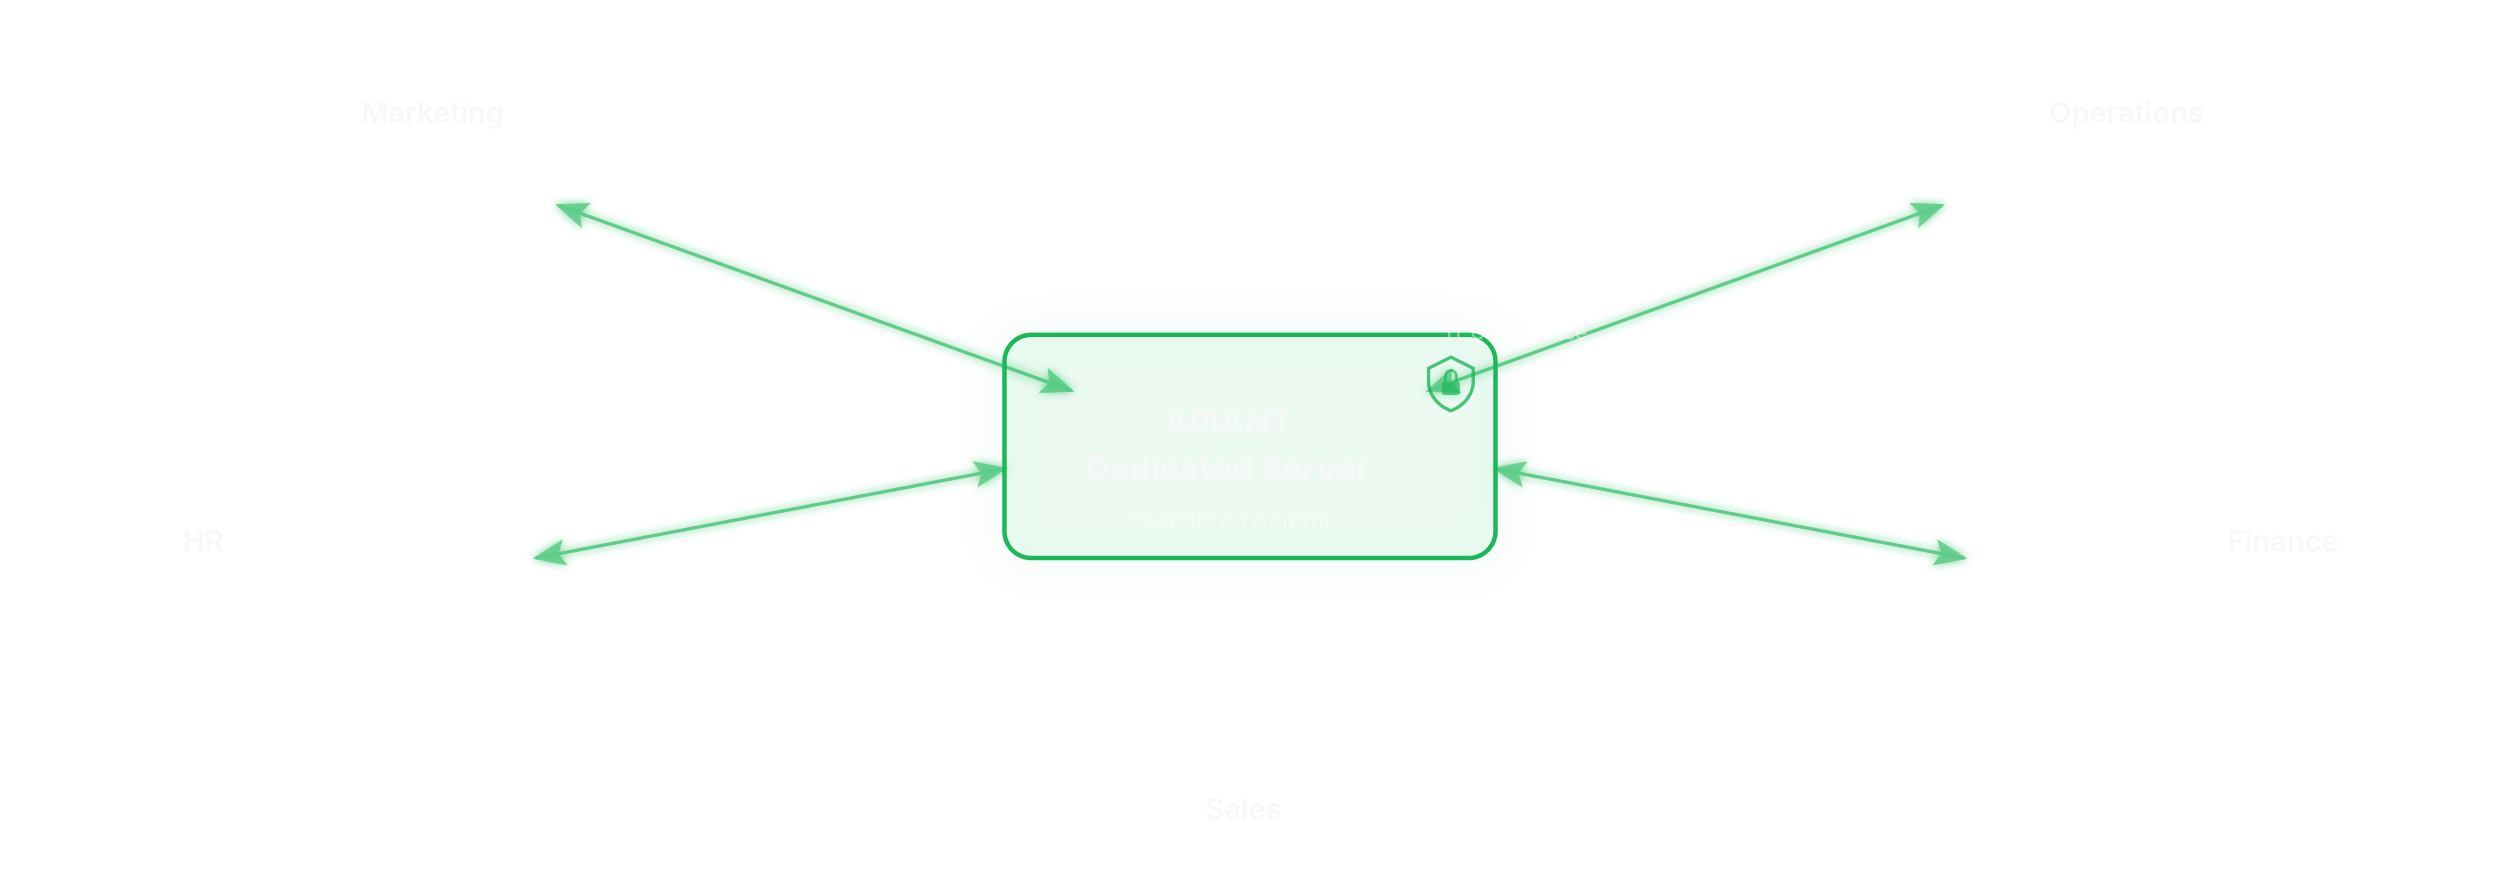
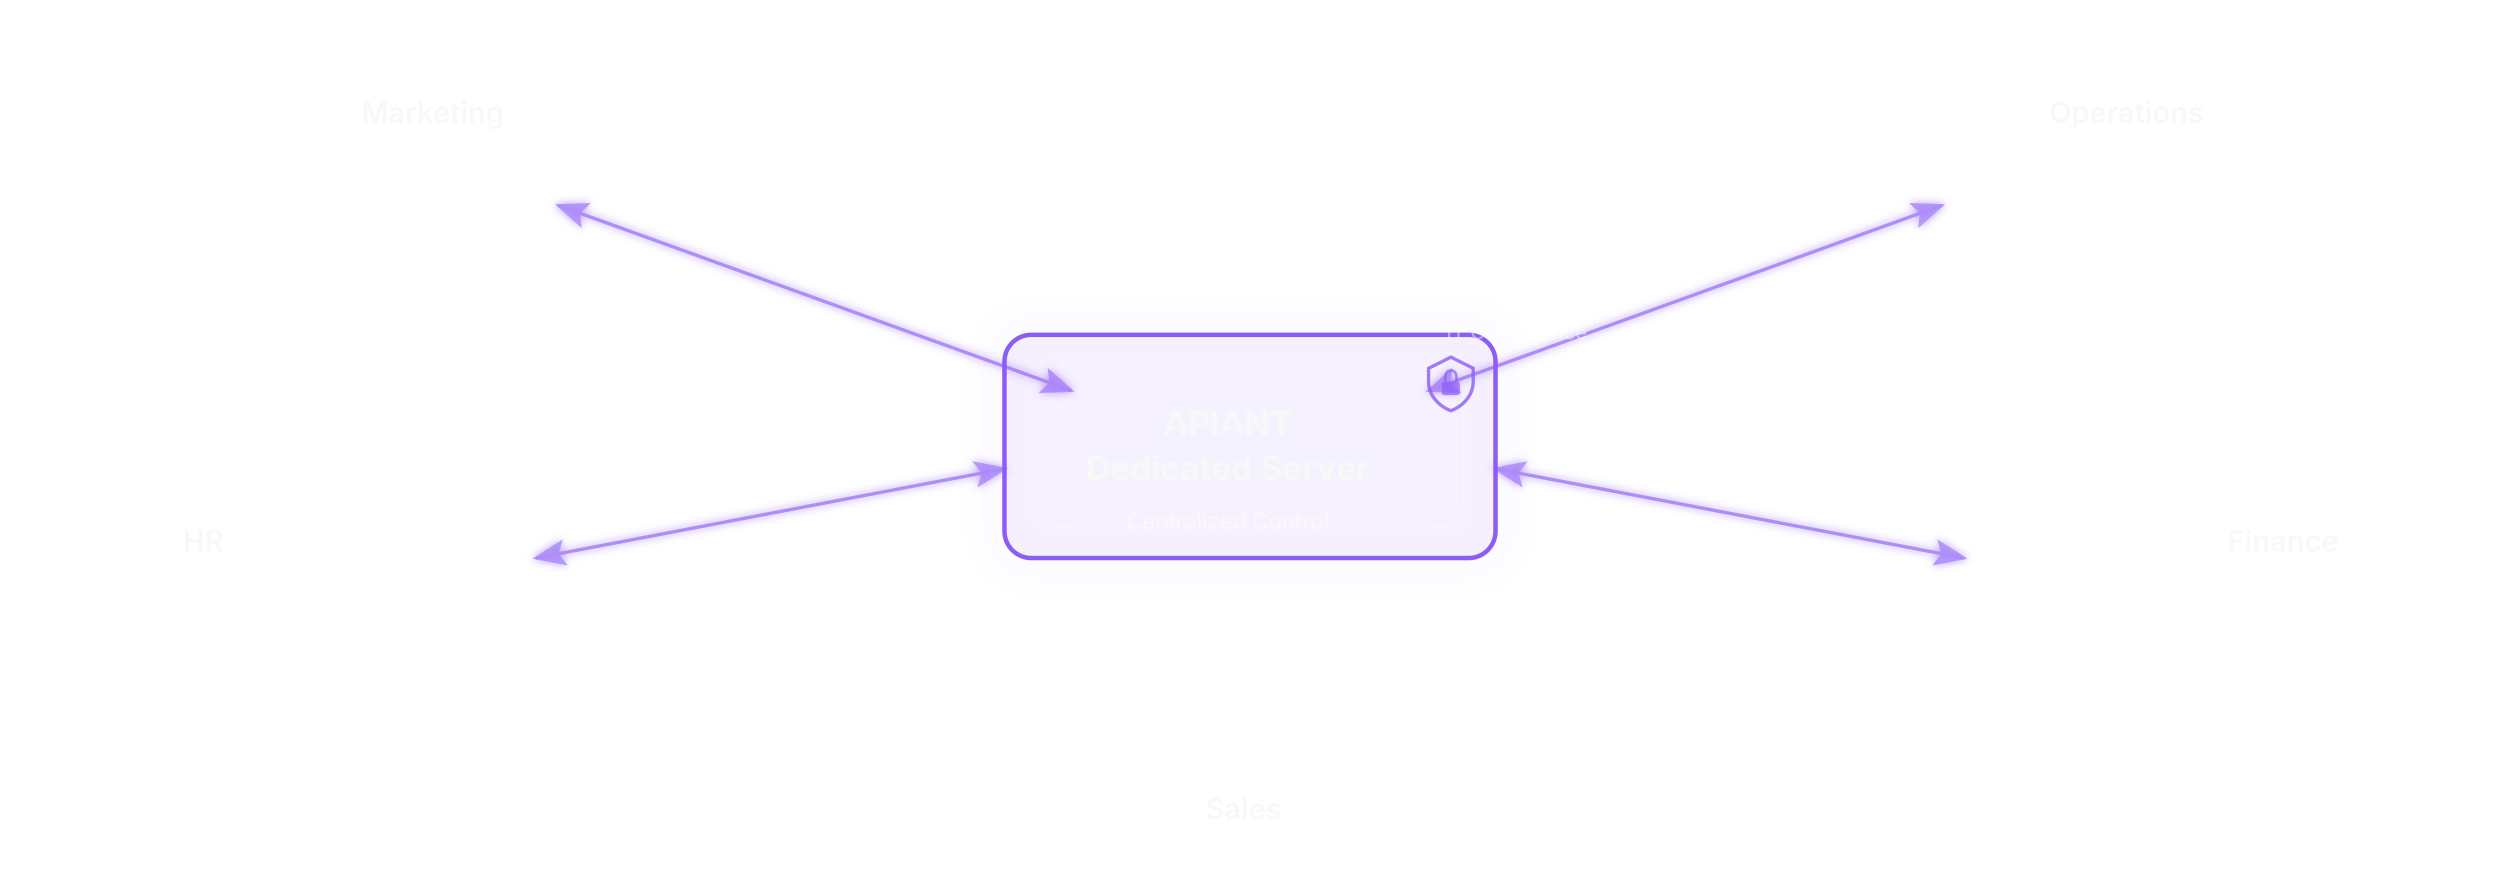
<svg xmlns="http://www.w3.org/2000/svg" viewBox="0 0 1120 400" font-family="'Inter', sans-serif">
  <defs>
    <filter id="greenGlow" x="-50%" y="-50%" width="200%" height="200%">
      <feGaussianBlur in="SourceAlpha" stdDeviation="8" result="blur" />
-       <feFlood flood-color="#1ab759" flood-opacity="0.25" result="color" />
+       <feFlood flood-color="#8b5cf6" flood-opacity="0.25" result="color" />
      <feComposite in="color" in2="blur" operator="in" result="glow" />
      <feMerge>
        <feMergeNode in="glow" />
        <feMergeNode in="SourceGraphic" />
      </feMerge>
    </filter>
    <filter id="lineGlow" x="-20%" y="-20%" width="140%" height="140%">
      <feGaussianBlur in="SourceGraphic" stdDeviation="2" result="blur" />
      <feMerge>
        <feMergeNode in="blur" />
        <feMergeNode in="SourceGraphic" />
      </feMerge>
    </filter>
    <marker id="arrowEnd" markerWidth="10" markerHeight="8" refX="9" refY="4" orient="auto">
-       <path d="M0,0 L10,4 L0,8 L2,4 Z" fill="#1ab759" opacity="0.85" />
+       <path d="M0,0 L10,4 L0,8 L2,4 Z" fill="#8b5cf6" opacity="0.85" />
    </marker>
    <marker id="arrowStart" markerWidth="10" markerHeight="8" refX="1" refY="4" orient="auto">
-       <path d="M10,0 L0,4 L10,8 L8,4 Z" fill="#1ab759" opacity="0.85" />
+       <path d="M10,0 L0,4 L10,8 L8,4 Z" fill="#8b5cf6" opacity="0.85" />
    </marker>
  </defs>
-   <line x1="480" y1="175" x2="250" y2="92" stroke="#1ab759" stroke-width="1.5" opacity="0.7" marker-start="url(#arrowStart)" marker-end="url(#arrowEnd)" filter="url(#lineGlow)" />
-   <line x1="640" y1="175" x2="870" y2="92" stroke="#1ab759" stroke-width="1.5" opacity="0.7" marker-start="url(#arrowStart)" marker-end="url(#arrowEnd)" filter="url(#lineGlow)" />
-   <line x1="450" y1="210" x2="240" y2="250" stroke="#1ab759" stroke-width="1.5" opacity="0.7" marker-start="url(#arrowStart)" marker-end="url(#arrowEnd)" filter="url(#lineGlow)" />
-   <line x1="670" y1="210" x2="880" y2="250" stroke="#1ab759" stroke-width="1.5" opacity="0.7" marker-start="url(#arrowStart)" marker-end="url(#arrowEnd)" filter="url(#lineGlow)" />
-   <line x1="560" y1="250" x2="560" y2="340" stroke="#1ab759" stroke-width="1.5" opacity="0.7" marker-start="url(#arrowStart)" marker-end="url(#arrowEnd)" filter="url(#lineGlow)" />
+   <line x1="480" y1="175" x2="250" y2="92" stroke="#8b5cf6" stroke-width="1.5" opacity="0.7" marker-start="url(#arrowStart)" marker-end="url(#arrowEnd)" filter="url(#lineGlow)" />
+   <line x1="640" y1="175" x2="870" y2="92" stroke="#8b5cf6" stroke-width="1.5" opacity="0.7" marker-start="url(#arrowStart)" marker-end="url(#arrowEnd)" filter="url(#lineGlow)" />
+   <line x1="450" y1="210" x2="240" y2="250" stroke="#8b5cf6" stroke-width="1.5" opacity="0.7" marker-start="url(#arrowStart)" marker-end="url(#arrowEnd)" filter="url(#lineGlow)" />
+   <line x1="670" y1="210" x2="880" y2="250" stroke="#8b5cf6" stroke-width="1.5" opacity="0.7" marker-start="url(#arrowStart)" marker-end="url(#arrowEnd)" filter="url(#lineGlow)" />
+   <line x1="560" y1="250" x2="560" y2="340" stroke="#8b5cf6" stroke-width="1.5" opacity="0.7" marker-start="url(#arrowStart)" marker-end="url(#arrowEnd)" filter="url(#lineGlow)" />
  <ellipse cx="560" cy="200" rx="155" ry="85" fill="none" stroke="rgba(255,255,255,0.12)" stroke-width="1" stroke-dasharray="6,4" />
  <g filter="url(#greenGlow)">
-     <rect x="450" y="150" width="220" height="100" rx="12" ry="12" fill="rgba(26,183,89,0.06)" stroke="#1ab759" stroke-width="2" />
+     <rect x="450" y="150" width="220" height="100" rx="12" ry="12" fill="rgba(139,92,246,0.06)" stroke="#8b5cf6" stroke-width="2" />
  </g>
  <g transform="translate(638, 158)">
-     <path d="M12,2 L22,7 L22,13 C22,19 17.5,24 12,26 C6.5,24 2,19 2,13 L2,7 Z" fill="none" stroke="#1ab759" stroke-width="1.5" opacity="0.8" />
-     <rect x="8" y="13" width="8" height="6" rx="1" fill="#1ab759" opacity="0.7" />
-     <path d="M9.5,13 L9.5,11 C9.5,9 10.5,8 12,8 C13.5,8 14.5,9 14.5,11 L14.5,13" fill="none" stroke="#1ab759" stroke-width="1.2" opacity="0.7" />
+     <path d="M12,2 L22,7 L22,13 C22,19 17.5,24 12,26 C6.5,24 2,19 2,13 L2,7 Z" fill="none" stroke="#8b5cf6" stroke-width="1.5" opacity="0.8" />
+     <rect x="8" y="13" width="8" height="6" rx="1" fill="#8b5cf6" opacity="0.7" />
+     <path d="M9.5,13 L9.5,11 C9.5,9 10.5,8 12,8 C13.5,8 14.5,9 14.5,11 L14.5,13" fill="none" stroke="#8b5cf6" stroke-width="1.2" opacity="0.7" />
  </g>
  <text x="648" y="152" fill="rgba(255,255,255,0.45)" font-size="9" font-weight="500" text-anchor="start">IT Governance</text>
  <text x="550" y="195" fill="#f7f8f8" font-size="15" font-weight="700" text-anchor="middle">APIANT</text>
  <text x="550" y="215" fill="#f7f8f8" font-size="15" font-weight="700" text-anchor="middle">Dedicated Server</text>
  <text x="550" y="237" fill="rgba(255,255,255,0.4)" font-size="10" text-anchor="middle">Centralized Control</text>
  <g>
    <rect x="110" y="30" width="140" height="65" rx="10" ry="10" fill="rgba(255,255,255,0.03)" stroke="rgba(255,255,255,0.07)" stroke-width="1" />
    <g transform="translate(128, 42)">
      <path d="M2,8 L6,8 L14,3 L14,17 L6,12 L2,12 Z" fill="none" stroke="rgba(255,255,255,0.55)" stroke-width="1.3" stroke-linejoin="round" />
      <line x1="18" y1="7" x2="21" y2="5" stroke="rgba(255,255,255,0.55)" stroke-width="1.2" />
      <line x1="18" y1="10" x2="22" y2="10" stroke="rgba(255,255,255,0.55)" stroke-width="1.2" />
      <line x1="18" y1="13" x2="21" y2="15" stroke="rgba(255,255,255,0.55)" stroke-width="1.2" />
    </g>
    <text x="162" y="55" fill="#f7f8f8" font-size="13" font-weight="600" text-anchor="start">Marketing</text>
    <text x="162" y="72" fill="rgba(255,255,255,0.4)" font-size="11" text-anchor="start">CRM</text>
  </g>
  <g>
    <rect x="870" y="30" width="140" height="65" rx="10" ry="10" fill="rgba(255,255,255,0.03)" stroke="rgba(255,255,255,0.07)" stroke-width="1" />
    <g transform="translate(888, 42)">
      <circle cx="10" cy="10" r="4" fill="none" stroke="rgba(255,255,255,0.55)" stroke-width="1.3" />
      <path d="M10,0 L10,3 M10,17 L10,20 M0,10 L3,10 M17,10 L20,10 M2.9,2.9 L5,5 M15,15 L17.1,17.1 M17.1,2.9 L15,5 M5,15 L2.9,17.1" stroke="rgba(255,255,255,0.55)" stroke-width="1.2" stroke-linecap="round" />
    </g>
    <text x="918" y="55" fill="#f7f8f8" font-size="13" font-weight="600" text-anchor="start">Operations</text>
    <text x="918" y="72" fill="rgba(255,255,255,0.4)" font-size="11" text-anchor="start">ERP</text>
  </g>
  <g>
    <rect x="30" y="220" width="140" height="65" rx="10" ry="10" fill="rgba(255,255,255,0.03)" stroke="rgba(255,255,255,0.07)" stroke-width="1" />
    <g transform="translate(48, 232)">
      <circle cx="7" cy="5" r="3.5" fill="none" stroke="rgba(255,255,255,0.55)" stroke-width="1.3" />
      <path d="M0,17 C0,12 3,10 7,10 C11,10 14,12 14,17" fill="none" stroke="rgba(255,255,255,0.55)" stroke-width="1.3" />
      <circle cx="17" cy="6" r="2.8" fill="none" stroke="rgba(255,255,255,0.4)" stroke-width="1.1" />
      <path d="M12,17 C12,13 14,11.5 17,11.5 C20,11.5 22,13 22,17" fill="none" stroke="rgba(255,255,255,0.4)" stroke-width="1.1" />
    </g>
    <text x="82" y="247" fill="#f7f8f8" font-size="13" font-weight="600" text-anchor="start">HR</text>
    <text x="82" y="264" fill="rgba(255,255,255,0.4)" font-size="11" text-anchor="start">HRIS</text>
  </g>
  <g>
    <rect x="950" y="220" width="140" height="65" rx="10" ry="10" fill="rgba(255,255,255,0.03)" stroke="rgba(255,255,255,0.07)" stroke-width="1" />
    <g transform="translate(968, 232)">
      <rect x="2" y="1" width="16" height="20" rx="2" fill="none" stroke="rgba(255,255,255,0.55)" stroke-width="1.3" />
      <text x="10" y="16" fill="rgba(255,255,255,0.55)" font-size="14" font-weight="700" text-anchor="middle" font-family="'Inter', sans-serif">$</text>
    </g>
    <text x="998" y="247" fill="#f7f8f8" font-size="13" font-weight="600" text-anchor="start">Finance</text>
    <text x="998" y="264" fill="rgba(255,255,255,0.4)" font-size="11" text-anchor="start">Billing</text>
  </g>
  <g>
    <rect x="490" y="340" width="140" height="65" rx="10" ry="10" fill="rgba(255,255,255,0.03)" stroke="rgba(255,255,255,0.07)" stroke-width="1" />
    <g transform="translate(508, 352)">
      <path d="M1,1 L19,1 L12,10 L12,18 L8,20 L8,10 Z" fill="none" stroke="rgba(255,255,255,0.55)" stroke-width="1.3" stroke-linejoin="round" />
    </g>
    <text x="540" y="367" fill="#f7f8f8" font-size="13" font-weight="600" text-anchor="start">Sales</text>
    <text x="540" y="384" fill="rgba(255,255,255,0.4)" font-size="11" text-anchor="start">Pipeline</text>
  </g>
</svg>
